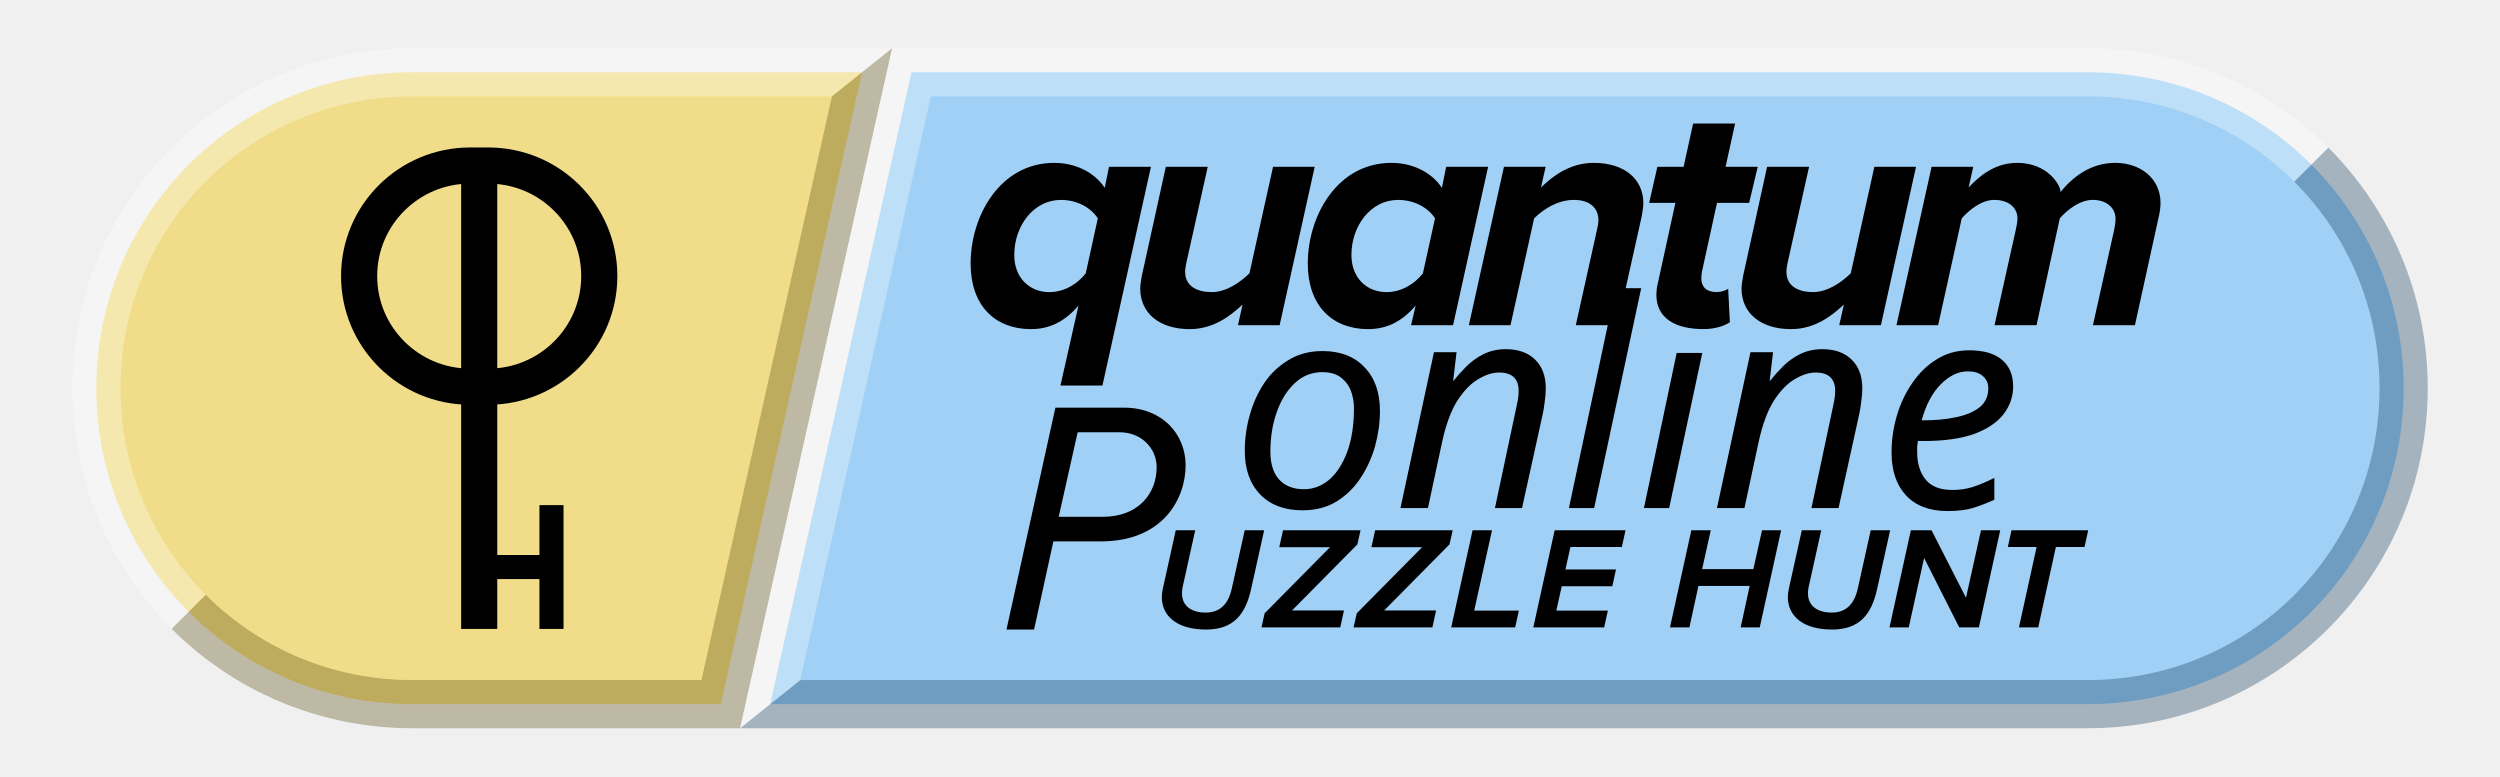
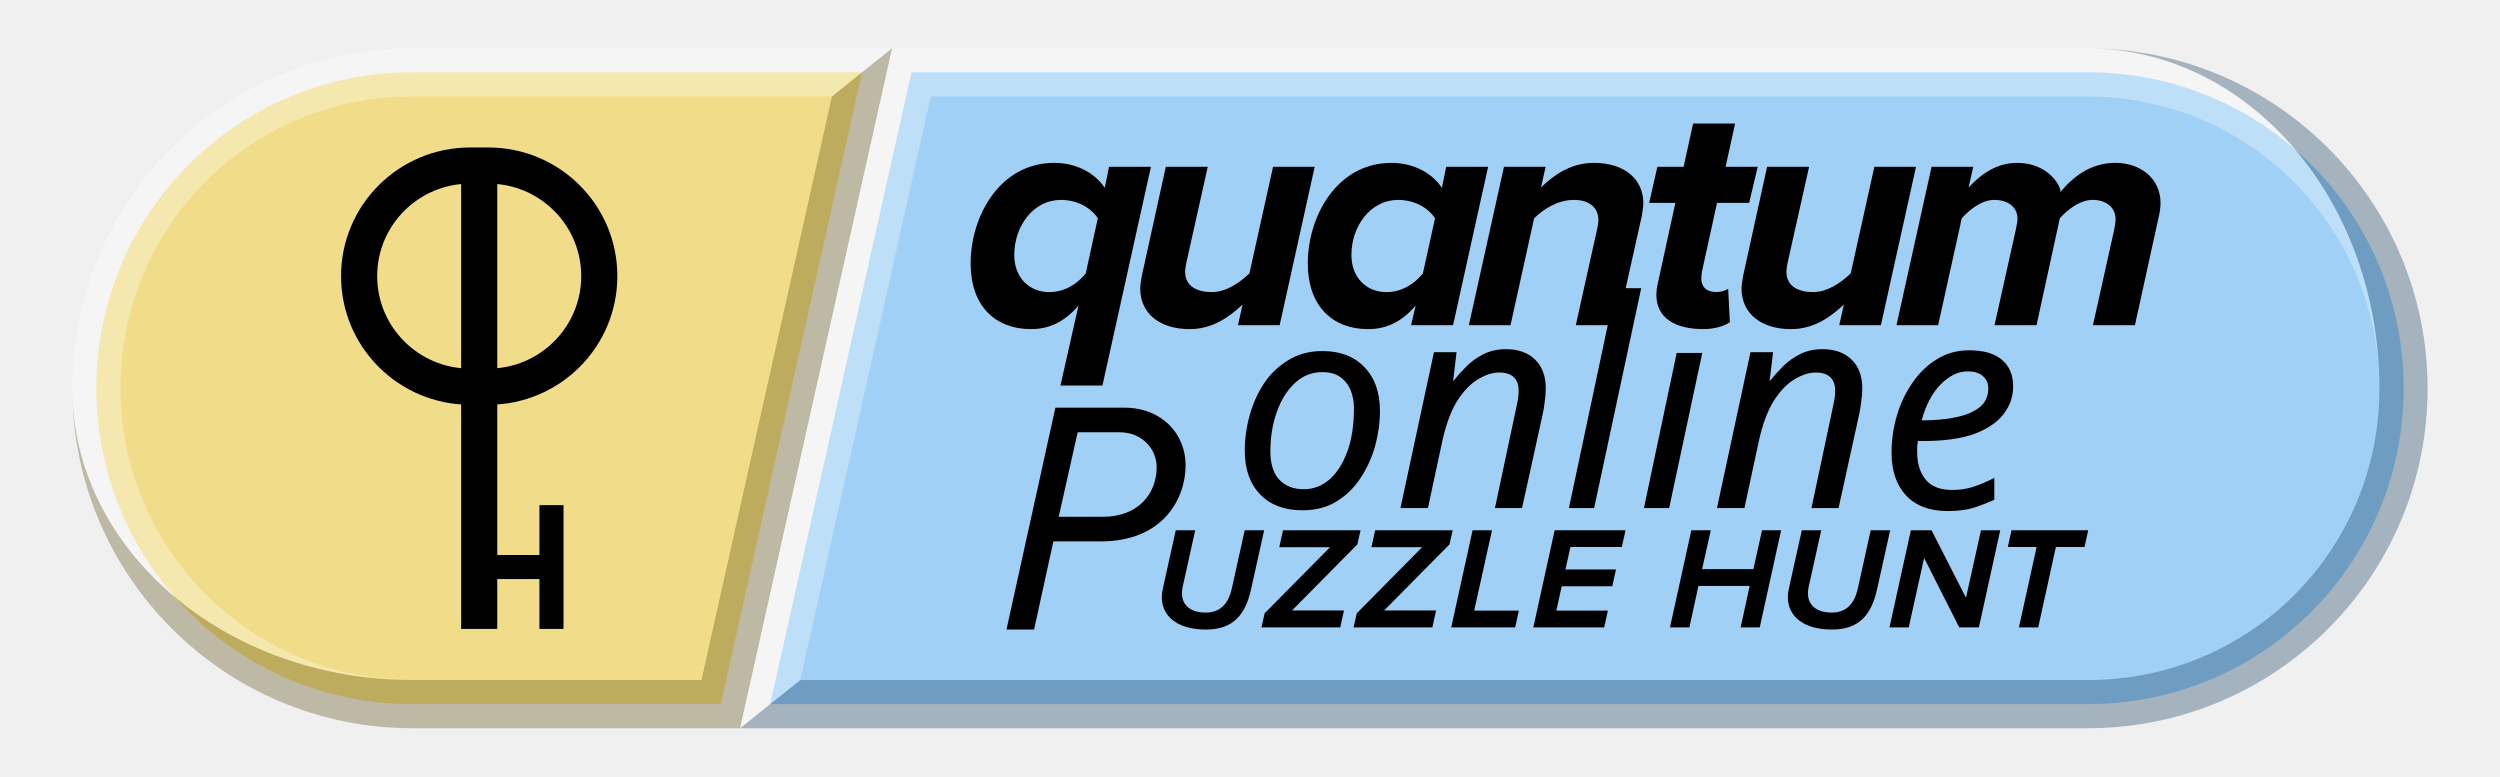
<svg xmlns="http://www.w3.org/2000/svg" width="103.761" height="32.225" viewBox="0 0 103.761 32.225" version="1.1" id="main-svg">
  <defs id="defs5" />
  <path style="opacity:1;vector-effect:none;fill:#f1dd89;fill-opacity:1;stroke:none;stroke-width:2;stroke-linecap:butt;stroke-linejoin:miter;stroke-miterlimit:4;stroke-dasharray:none;stroke-dashoffset:0;stroke-opacity:0.314;marker:none;paint-order:normal" d="M 29.915,29.224 H 17.112 C 9.848,29.224 4,23.376 4,16.112 4,8.848 9.848,3 17.112,3 L 35.778,3 Z" id="path908" />
  <path style="opacity:1;vector-effect:none;fill:#a0d0f5;fill-opacity:1;stroke:none;stroke-width:2;stroke-linecap:butt;stroke-linejoin:miter;stroke-miterlimit:4;stroke-dasharray:none;stroke-dashoffset:0;stroke-opacity:0.314;marker:none;paint-order:normal" d="m 37.831,3 48.819,-10e-8 c 7.264,0 13.112,5.848 13.112,13.112 0,7.264 -5.848,13.112 -13.112,13.112 H 31.967 Z" id="rect906" />
  <path style="font-style:italic;font-variant:normal;font-weight:bold;font-stretch:normal;font-size:medium;line-height:100%;font-family:'Proxima Nova';-inkscape-font-specification:'Proxima Nova Bold Italic';font-variant-ligatures:normal;font-variant-position:normal;font-variant-caps:normal;font-variant-numeric:normal;font-variant-alternates:normal;font-feature-settings:normal;text-indent:0;text-align:start;text-decoration:none;text-decoration-line:none;text-decoration-style:solid;text-decoration-color:#000000;letter-spacing:-0.75px;word-spacing:0.5px;text-transform:none;writing-mode:lr-tb;direction:ltr;text-orientation:mixed;dominant-baseline:auto;baseline-shift:baseline;text-anchor:start;white-space:normal;shape-padding:0;fill:#000000;fill-opacity:1;stroke:none;stroke-width:1px;stroke-linecap:butt;stroke-linejoin:miter;stroke-miterlimit:4;stroke-dasharray:none;stroke-dashoffset:0;stroke-opacity:1" d="m 70.272,5.127 -0.395,1.796 h -1.089 l -0.341,1.497 h 1.089 l -0.734,3.361 c -0.041,0.163 -0.056,0.353 -0.056,0.449 0,0.98 0.789,1.429 1.96,1.429 0.422,0 0.832,-0.108 1.091,-0.285 l -0.07,-1.39 c -0.082,0.068 -0.298,0.138 -0.475,0.138 -0.436,0 -0.64,-0.218 -0.64,-0.572 0,-0.082 0.012,-0.191 0.026,-0.273 l 0.626,-2.857 h 1.334 l 0.355,-1.497 h -1.334 l 0.395,-1.796 z M 43.756,6.76 c -2.246,0 -3.471,2.192 -3.471,4.179 0,1.742 1.007,2.721 2.504,2.721 0.789,0 1.416,-0.326 1.974,-0.979 l -0.75,3.32 h 1.743 L 47.769,6.923 H 46.029 L 45.851,7.795 C 45.416,7.141 44.627,6.76 43.756,6.76 Z m 13.994,0 c -2.246,0 -3.471,2.192 -3.471,4.179 0,1.742 1.007,2.721 2.504,2.721 0.789,0 1.416,-0.326 1.974,-0.979 l -0.191,0.815 h 1.743 L 61.763,6.923 H 60.023 L 59.845,7.795 C 59.41,7.141 58.621,6.76 57.75,6.76 Z m 8.4,0 c -0.966,0 -1.674,0.517 -2.191,1.021 l 0.191,-0.857 h -1.729 l -1.457,6.573 h 1.729 L 63.673,9.061 c 0.381,-0.367 0.953,-0.764 1.661,-0.764 0.517,0 1.007,0.233 1.007,0.845 0,0.136 -0.041,0.312 -0.068,0.435 l -0.871,3.92 h 1.729 l 1.007,-4.518 c 0.027,-0.136 0.068,-0.422 0.068,-0.544 0,-1.007 -0.79,-1.675 -2.056,-1.675 z m 17.559,0 c -0.966,0 -1.634,0.626 -2.002,1.021 l 0.191,-0.857 h -1.729 l -1.457,6.573 h 1.729 l 0.981,-4.436 c 0.327,-0.367 0.829,-0.764 1.346,-0.764 0.612,0 0.953,0.328 0.967,0.75 0,0.177 -0.041,0.34 -0.068,0.476 l -0.885,3.973 h 1.743 l 0.967,-4.436 c 0.34,-0.381 0.843,-0.764 1.374,-0.764 0.504,0 0.939,0.286 0.939,0.79 0,0.163 -0.04,0.355 -0.054,0.437 l -0.885,3.973 h 1.743 l 0.993,-4.518 c 0.027,-0.109 0.07,-0.367 0.07,-0.544 0,-1.075 -0.885,-1.675 -1.878,-1.675 -1.007,0 -1.758,0.572 -2.275,1.212 v -0.028 c 0,-0.245 -0.515,-1.184 -1.808,-1.184 z M 48.387,6.923 47.392,11.441 c -0.027,0.122 -0.068,0.423 -0.068,0.532 0,1.021 0.79,1.687 2.056,1.687 0.966,0 1.674,-0.531 2.191,-1.021 l -0.189,0.857 h 1.729 l 1.455,-6.573 h -1.729 l -0.981,4.424 c -0.381,0.367 -0.953,0.776 -1.565,0.776 -0.612,0 -1.103,-0.246 -1.103,-0.845 0,-0.122 0.029,-0.272 0.056,-0.395 l 0.883,-3.96 z m 24.955,0 -0.993,4.518 c -0.027,0.122 -0.068,0.423 -0.068,0.532 0,1.021 0.79,1.687 2.056,1.687 0.966,0 1.674,-0.531 2.191,-1.021 l -0.191,0.857 h 1.729 l 1.457,-6.573 h -1.729 l -0.981,4.424 c -0.381,0.367 -0.953,0.776 -1.565,0.776 -0.612,0 -1.103,-0.246 -1.103,-0.845 0,-0.122 0.027,-0.272 0.054,-0.395 L 75.085,6.923 Z M 44.027,8.297 c 0.694,0 1.251,0.328 1.537,0.764 l -0.502,2.287 c -0.354,0.449 -0.899,0.776 -1.511,0.776 -0.83,0 -1.455,-0.6 -1.455,-1.539 0,-1.211 0.802,-2.287 1.932,-2.287 z m 13.994,0 c 0.694,0 1.253,0.328 1.539,0.764 l -0.504,2.287 c -0.354,0.449 -0.899,0.776 -1.511,0.776 -0.83,0 -1.455,-0.6 -1.455,-1.539 0,-1.211 0.802,-2.287 1.932,-2.287 z" id="path818" />
  <text xml:space="preserve" style="font-style:italic;font-variant:normal;font-weight:300;font-stretch:normal;font-size:12px;line-height:100%;font-family:'Proxima Nova ScOsf';-inkscape-font-specification:'Proxima Nova ScOsf Light Italic';font-variant-ligatures:normal;font-variant-position:normal;font-variant-caps:normal;font-variant-numeric:normal;font-variant-alternates:normal;font-feature-settings:normal;text-indent:0;text-align:start;text-decoration:none;text-decoration-line:none;text-decoration-style:solid;text-decoration-color:#000000;letter-spacing:0px;word-spacing:0px;text-transform:none;writing-mode:lr-tb;direction:ltr;text-orientation:mixed;dominant-baseline:auto;baseline-shift:baseline;text-anchor:start;white-space:normal;shape-padding:0;opacity:1;vector-effect:none;fill:#000000;fill-opacity:1;stroke:none;stroke-width:1px;stroke-linecap:butt;stroke-linejoin:miter;stroke-miterlimit:4;stroke-dasharray:none;stroke-dashoffset:0;stroke-opacity:1" x="51.086" y="21.084" id="text842">
    <tspan id="tspan840" x="51.086" y="21.084">online</tspan>
  </text>
  <path id="path850" style="font-style:italic;font-variant:normal;font-weight:600;font-stretch:normal;font-size:medium;line-height:100%;font-family:'Proxima Nova ScOsf';-inkscape-font-specification:'Proxima Nova ScOsf Semi-Bold Italic';font-variant-ligatures:normal;font-variant-position:normal;font-variant-caps:normal;font-variant-numeric:normal;font-variant-alternates:normal;font-feature-settings:normal;text-indent:0;text-align:end;text-decoration:none;text-decoration-line:none;text-decoration-style:solid;text-decoration-color:#000000;letter-spacing:0px;word-spacing:0px;text-transform:none;writing-mode:lr-tb;direction:ltr;text-orientation:mixed;dominant-baseline:auto;baseline-shift:baseline;text-anchor:end;white-space:normal;shape-padding:0;fill:#000000;fill-opacity:1;stroke:none;stroke-width:1px;stroke-linecap:butt;stroke-linejoin:miter;stroke-miterlimit:4;stroke-dasharray:none;stroke-dashoffset:0;stroke-opacity:1" d="m 50.055,26.129 c 1.129,0 1.635,-0.616 1.87,-1.672 l 0.543,-2.449 h -0.807 l -0.528,2.383 c -0.139,0.66 -0.477,1.034 -1.093,1.034 -0.594,0 -0.983,-0.279 -0.983,-0.799 0,-0.073 0.007,-0.154 0.022,-0.235 l 0.528,-2.383 h -0.807 l -0.543,2.449 c -0.022,0.11 -0.037,0.227 -0.037,0.323 0,0.792 0.638,1.349 1.833,1.349 z" />
  <path id="path852" style="font-style:italic;font-variant:normal;font-weight:600;font-stretch:normal;font-size:medium;line-height:100%;font-family:'Proxima Nova ScOsf';-inkscape-font-specification:'Proxima Nova ScOsf Semi-Bold Italic';font-variant-ligatures:normal;font-variant-position:normal;font-variant-caps:normal;font-variant-numeric:normal;font-variant-alternates:normal;font-feature-settings:normal;text-indent:0;text-align:end;text-decoration:none;text-decoration-line:none;text-decoration-style:solid;text-decoration-color:#000000;letter-spacing:0px;word-spacing:0px;text-transform:none;writing-mode:lr-tb;direction:ltr;text-orientation:mixed;dominant-baseline:auto;baseline-shift:baseline;text-anchor:end;white-space:normal;shape-padding:0;fill:#000000;fill-opacity:1;stroke:none;stroke-width:1px;stroke-linecap:butt;stroke-linejoin:miter;stroke-miterlimit:4;stroke-dasharray:none;stroke-dashoffset:0;stroke-opacity:1" d="m 55.626,26.041 0.154,-0.704 h -2.156 l 2.713,-2.743 0.132,-0.587 h -3.219 l -0.154,0.704 h 2.105 l -2.713,2.743 -0.132,0.587 z" />
  <path id="path854" style="font-style:italic;font-variant:normal;font-weight:600;font-stretch:normal;font-size:medium;line-height:100%;font-family:'Proxima Nova ScOsf';-inkscape-font-specification:'Proxima Nova ScOsf Semi-Bold Italic';font-variant-ligatures:normal;font-variant-position:normal;font-variant-caps:normal;font-variant-numeric:normal;font-variant-alternates:normal;font-feature-settings:normal;text-indent:0;text-align:end;text-decoration:none;text-decoration-line:none;text-decoration-style:solid;text-decoration-color:#000000;letter-spacing:0px;word-spacing:0px;text-transform:none;writing-mode:lr-tb;direction:ltr;text-orientation:mixed;dominant-baseline:auto;baseline-shift:baseline;text-anchor:end;white-space:normal;shape-padding:0;fill:#000000;fill-opacity:1;stroke:none;stroke-width:1px;stroke-linecap:butt;stroke-linejoin:miter;stroke-miterlimit:4;stroke-dasharray:none;stroke-dashoffset:0;stroke-opacity:1" d="m 59.45,26.041 0.154,-0.704 h -2.156 l 2.713,-2.743 0.132,-0.587 h -3.219 l -0.154,0.704 h 2.105 l -2.713,2.743 -0.132,0.587 z" />
  <path id="path856" style="font-style:italic;font-variant:normal;font-weight:600;font-stretch:normal;font-size:medium;line-height:100%;font-family:'Proxima Nova ScOsf';-inkscape-font-specification:'Proxima Nova ScOsf Semi-Bold Italic';font-variant-ligatures:normal;font-variant-position:normal;font-variant-caps:normal;font-variant-numeric:normal;font-variant-alternates:normal;font-feature-settings:normal;text-indent:0;text-align:end;text-decoration:none;text-decoration-line:none;text-decoration-style:solid;text-decoration-color:#000000;letter-spacing:0px;word-spacing:0px;text-transform:none;writing-mode:lr-tb;direction:ltr;text-orientation:mixed;dominant-baseline:auto;baseline-shift:baseline;text-anchor:end;white-space:normal;shape-padding:0;fill:#000000;fill-opacity:1;stroke:none;stroke-width:1px;stroke-linecap:butt;stroke-linejoin:miter;stroke-miterlimit:4;stroke-dasharray:none;stroke-dashoffset:0;stroke-opacity:1" d="m 62.886,26.041 0.154,-0.697 h -1.855 l 0.741,-3.337 h -0.807 l -0.887,4.033 z" />
  <path id="path858" style="font-style:italic;font-variant:normal;font-weight:600;font-stretch:normal;font-size:medium;line-height:100%;font-family:'Proxima Nova ScOsf';-inkscape-font-specification:'Proxima Nova ScOsf Semi-Bold Italic';font-variant-ligatures:normal;font-variant-position:normal;font-variant-caps:normal;font-variant-numeric:normal;font-variant-alternates:normal;font-feature-settings:normal;text-indent:0;text-align:end;text-decoration:none;text-decoration-line:none;text-decoration-style:solid;text-decoration-color:#000000;letter-spacing:0px;word-spacing:0px;text-transform:none;writing-mode:lr-tb;direction:ltr;text-orientation:mixed;dominant-baseline:auto;baseline-shift:baseline;text-anchor:end;white-space:normal;shape-padding:0;fill:#000000;fill-opacity:1;stroke:none;stroke-width:1px;stroke-linecap:butt;stroke-linejoin:miter;stroke-miterlimit:4;stroke-dasharray:none;stroke-dashoffset:0;stroke-opacity:1" d="m 66.58,26.041 0.154,-0.697 h -2.141 l 0.227,-1.012 h 2.097 l 0.154,-0.697 h -2.097 l 0.205,-0.931 h 2.134 l 0.154,-0.697 h -2.941 l -0.887,4.033 z" />
  <path id="path860" style="font-style:italic;font-variant:normal;font-weight:600;font-stretch:normal;font-size:medium;line-height:100%;font-family:'Proxima Nova ScOsf';-inkscape-font-specification:'Proxima Nova ScOsf Semi-Bold Italic';font-variant-ligatures:normal;font-variant-position:normal;font-variant-caps:normal;font-variant-numeric:normal;font-variant-alternates:normal;font-feature-settings:normal;text-indent:0;text-align:end;text-decoration:none;text-decoration-line:none;text-decoration-style:solid;text-decoration-color:#000000;letter-spacing:0px;word-spacing:0px;text-transform:none;writing-mode:lr-tb;direction:ltr;text-orientation:mixed;dominant-baseline:auto;baseline-shift:baseline;text-anchor:end;white-space:normal;shape-padding:0;fill:#000000;fill-opacity:1;stroke:none;stroke-width:1px;stroke-linecap:butt;stroke-linejoin:miter;stroke-miterlimit:4;stroke-dasharray:none;stroke-dashoffset:0;stroke-opacity:1" d="m 73.037,26.041 0.887,-4.033 h -0.792 l -0.359,1.613 h -2.127 l 0.359,-1.613 h -0.807 l -0.887,4.033 h 0.807 l 0.374,-1.723 h 2.127 l -0.374,1.723 z" />
  <path id="path862" style="font-style:italic;font-variant:normal;font-weight:600;font-stretch:normal;font-size:medium;line-height:100%;font-family:'Proxima Nova ScOsf';-inkscape-font-specification:'Proxima Nova ScOsf Semi-Bold Italic';font-variant-ligatures:normal;font-variant-position:normal;font-variant-caps:normal;font-variant-numeric:normal;font-variant-alternates:normal;font-feature-settings:normal;text-indent:0;text-align:end;text-decoration:none;text-decoration-line:none;text-decoration-style:solid;text-decoration-color:#000000;letter-spacing:0px;word-spacing:0px;text-transform:none;writing-mode:lr-tb;direction:ltr;text-orientation:mixed;dominant-baseline:auto;baseline-shift:baseline;text-anchor:end;white-space:normal;shape-padding:0;fill:#000000;fill-opacity:1;stroke:none;stroke-width:1px;stroke-linecap:butt;stroke-linejoin:miter;stroke-miterlimit:4;stroke-dasharray:none;stroke-dashoffset:0;stroke-opacity:1" d="m 76.037,26.129 c 1.129,0 1.635,-0.616 1.87,-1.672 l 0.543,-2.449 H 77.643 l -0.528,2.383 c -0.139,0.66 -0.477,1.034 -1.093,1.034 -0.594,0 -0.983,-0.279 -0.983,-0.799 0,-0.073 0.007,-0.154 0.022,-0.235 l 0.528,-2.383 H 74.783 l -0.543,2.449 c -0.022,0.11 -0.037,0.227 -0.037,0.323 0,0.792 0.638,1.349 1.833,1.349 z" />
  <path id="path864" style="font-style:italic;font-variant:normal;font-weight:600;font-stretch:normal;font-size:medium;line-height:100%;font-family:'Proxima Nova ScOsf';-inkscape-font-specification:'Proxima Nova ScOsf Semi-Bold Italic';font-variant-ligatures:normal;font-variant-position:normal;font-variant-caps:normal;font-variant-numeric:normal;font-variant-alternates:normal;font-feature-settings:normal;text-indent:0;text-align:end;text-decoration:none;text-decoration-line:none;text-decoration-style:solid;text-decoration-color:#000000;letter-spacing:0px;word-spacing:0px;text-transform:none;writing-mode:lr-tb;direction:ltr;text-orientation:mixed;dominant-baseline:auto;baseline-shift:baseline;text-anchor:end;white-space:normal;shape-padding:0;fill:#000000;fill-opacity:1;stroke:none;stroke-width:1px;stroke-linecap:butt;stroke-linejoin:miter;stroke-miterlimit:4;stroke-dasharray:none;stroke-dashoffset:0;stroke-opacity:1" d="m 82.132,26.041 0.887,-4.033 h -0.799 l -0.623,2.801 -1.43,-2.801 h -0.858 l -0.887,4.033 h 0.799 l 0.638,-2.882 1.459,2.882 z" />
  <path id="path866" style="font-style:italic;font-variant:normal;font-weight:600;font-stretch:normal;font-size:medium;line-height:100%;font-family:'Proxima Nova ScOsf';-inkscape-font-specification:'Proxima Nova ScOsf Semi-Bold Italic';font-variant-ligatures:normal;font-variant-position:normal;font-variant-caps:normal;font-variant-numeric:normal;font-variant-alternates:normal;font-feature-settings:normal;text-indent:0;text-align:end;text-decoration:none;text-decoration-line:none;text-decoration-style:solid;text-decoration-color:#000000;letter-spacing:0px;word-spacing:0px;text-transform:none;writing-mode:lr-tb;direction:ltr;text-orientation:mixed;dominant-baseline:auto;baseline-shift:baseline;text-anchor:end;white-space:normal;shape-padding:0;fill:#000000;fill-opacity:1;stroke:none;stroke-width:1px;stroke-linecap:butt;stroke-linejoin:miter;stroke-miterlimit:4;stroke-dasharray:none;stroke-dashoffset:0;stroke-opacity:1" d="m 84.595,26.041 0.733,-3.337 h 1.188 l 0.154,-0.697 h -3.183 l -0.154,0.697 h 1.195 l -0.733,3.337 z" />
  <g aria-label="P" style="font-style:italic;font-variant:normal;font-weight:normal;font-stretch:normal;font-size:14.741px;line-height:100%;font-family:'Proxima Nova';-inkscape-font-specification:'Proxima Nova Italic';font-variant-ligatures:normal;font-variant-position:normal;font-variant-caps:normal;font-variant-numeric:normal;font-variant-alternates:normal;font-feature-settings:normal;text-indent:0;text-align:start;text-decoration:none;text-decoration-line:none;text-decoration-style:solid;text-decoration-color:#000000;letter-spacing:0px;word-spacing:0px;text-transform:none;writing-mode:lr-tb;direction:ltr;text-orientation:mixed;dominant-baseline:auto;baseline-shift:baseline;text-anchor:start;white-space:normal;shape-padding:0;opacity:1;vector-effect:none;fill:#000000;fill-opacity:1;stroke:none;stroke-width:1.068px;stroke-linecap:butt;stroke-linejoin:miter;stroke-miterlimit:4;stroke-dasharray:none;stroke-dashoffset:0;stroke-opacity:1" id="text899" transform="matrix(0.9366617,0,0,0.9366617,17.17775,1.775686)">
    <path d="m 27.482,26 0.855,-3.906 h 2.1 c 2.757,0 3.759,-1.887 3.759,-3.376 0,-1.371 -1.032,-2.55 -2.727,-2.55 H 28.426 L 26.259,26 Z m 1.091,-4.997 0.84,-3.744 h 1.864 c 0.958,0 1.636,0.708 1.636,1.548 0,1.179 -0.825,2.196 -2.373,2.196 z" style="stroke-width:1.068px" id="path901" />
  </g>
  <g id="g943" transform="translate(0,-0.3662779)">
    <path id="path849" d="m 19.51,16.415 c -2.543,0 -4.605,-2.055 -4.605,-4.589 0,-2.534 2.062,-4.589 4.605,-4.589 h 0.758 c 2.543,-1e-7 4.605,2.055 4.605,4.589 0,2.534 -2.062,4.589 -4.605,4.589 z" style="opacity:1;vector-effect:none;fill:none;fill-opacity:1;stroke:#000000;stroke-width:1.5;stroke-linecap:butt;stroke-linejoin:round;stroke-miterlimit:4;stroke-dasharray:none;stroke-dashoffset:0;stroke-opacity:1;marker:none;paint-order:normal" />
    <path id="path890" d="M 19.889,6.612 V 26.469" style="opacity:1;vector-effect:none;fill:none;fill-opacity:1;fill-rule:evenodd;stroke:#000000;stroke-width:1.5;stroke-linecap:butt;stroke-linejoin:round;stroke-miterlimit:4;stroke-dasharray:none;stroke-dashoffset:0;stroke-opacity:1;marker:none;paint-order:normal" />
    <path style="opacity:1;vector-effect:none;fill:none;fill-opacity:1;fill-rule:evenodd;stroke:#000000;stroke-width:1;stroke-linecap:butt;stroke-linejoin:round;stroke-miterlimit:4;stroke-dasharray:none;stroke-dashoffset:0;stroke-opacity:1;marker:none;paint-order:normal" d="m 22.889,21.332 v 5.138" id="path921" />
    <path id="path923" d="M 22.836,23.901 H 19.898" style="opacity:1;vector-effect:none;fill:none;fill-opacity:1;fill-rule:evenodd;stroke:#000000;stroke-width:1;stroke-linecap:butt;stroke-linejoin:round;stroke-miterlimit:4;stroke-dasharray:none;stroke-dashoffset:0;stroke-opacity:1;marker:none;paint-order:normal" />
  </g>
-   <path style="color:#000000;font-style:normal;font-variant:normal;font-weight:normal;font-stretch:normal;font-size:medium;line-height:normal;font-family:sans-serif;font-variant-ligatures:normal;font-variant-position:normal;font-variant-caps:normal;font-variant-numeric:normal;font-variant-alternates:normal;font-feature-settings:normal;text-indent:0;text-align:start;text-decoration:none;text-decoration-line:none;text-decoration-style:solid;text-decoration-color:#000000;letter-spacing:normal;word-spacing:normal;text-transform:none;writing-mode:lr-tb;direction:ltr;text-orientation:mixed;dominant-baseline:auto;baseline-shift:baseline;text-anchor:start;white-space:normal;shape-padding:0;clip-rule:nonzero;display:inline;overflow:visible;visibility:visible;opacity:1;isolation:auto;mix-blend-mode:normal;color-interpolation:sRGB;color-interpolation-filters:linearRGB;solid-color:#000000;solid-opacity:1;vector-effect:none;fill:#ffffff;fill-opacity:0.314;fill-rule:nonzero;stroke:none;stroke-width:2;stroke-linecap:butt;stroke-linejoin:miter;stroke-miterlimit:4;stroke-dasharray:none;stroke-dashoffset:0;stroke-opacity:1;marker:none;paint-order:normal;color-rendering:auto;image-rendering:auto;shape-rendering:auto;text-rendering:auto;enable-background:accumulate" d="M 17.111,2 C 9.31,2 3,8.31 3,16.111 c 0,3.9 1.574,7.438 4.125,9.988 L 8.539,24.686 C 6.35,22.496 5,19.475 5,16.111 5,9.384 10.384,4 17.111,4 h 17.418 l 2.498,-2 z" id="path912" />
-   <path style="color:#000000;font-style:normal;font-variant:normal;font-weight:normal;font-stretch:normal;font-size:medium;line-height:normal;font-family:sans-serif;font-variant-ligatures:normal;font-variant-position:normal;font-variant-caps:normal;font-variant-numeric:normal;font-variant-alternates:normal;font-feature-settings:normal;text-indent:0;text-align:start;text-decoration:none;text-decoration-line:none;text-decoration-style:solid;text-decoration-color:#000000;letter-spacing:normal;word-spacing:normal;text-transform:none;writing-mode:lr-tb;direction:ltr;text-orientation:mixed;dominant-baseline:auto;baseline-shift:baseline;text-anchor:start;white-space:normal;shape-padding:0;clip-rule:nonzero;display:inline;overflow:visible;visibility:visible;opacity:1;isolation:auto;mix-blend-mode:normal;color-interpolation:sRGB;color-interpolation-filters:linearRGB;solid-color:#000000;solid-opacity:1;vector-effect:none;fill:#504000;fill-opacity:0.314;fill-rule:nonzero;stroke:none;stroke-width:2;stroke-linecap:butt;stroke-linejoin:miter;stroke-miterlimit:4;stroke-dasharray:none;stroke-dashoffset:0;stroke-opacity:1;marker:none;paint-order:normal;color-rendering:auto;image-rendering:auto;shape-rendering:auto;text-rendering:auto;enable-background:accumulate" d="M 34.529,4 29.113,28.225 H 17.111 c -3.364,0 -6.383,-1.35 -8.572,-3.539 L 7.125,26.1 c 2.551,2.551 6.086,4.125 9.986,4.125 H 30.717 L 37.027,2 Z" id="path927" />
-   <path style="color:#000000;font-style:normal;font-variant:normal;font-weight:normal;font-stretch:normal;font-size:medium;line-height:normal;font-family:sans-serif;font-variant-ligatures:normal;font-variant-position:normal;font-variant-caps:normal;font-variant-numeric:normal;font-variant-alternates:normal;font-feature-settings:normal;text-indent:0;text-align:start;text-decoration:none;text-decoration-line:none;text-decoration-style:solid;text-decoration-color:#000000;letter-spacing:normal;word-spacing:normal;text-transform:none;writing-mode:lr-tb;direction:ltr;text-orientation:mixed;dominant-baseline:auto;baseline-shift:baseline;text-anchor:start;white-space:normal;shape-padding:0;clip-rule:nonzero;display:inline;overflow:visible;visibility:visible;opacity:1;isolation:auto;mix-blend-mode:normal;color-interpolation:sRGB;color-interpolation-filters:linearRGB;solid-color:#000000;solid-opacity:1;vector-effect:none;fill:#002d50;fill-opacity:0.314;fill-rule:nonzero;stroke:none;stroke-width:2;stroke-linecap:butt;stroke-linejoin:miter;stroke-miterlimit:4;stroke-dasharray:none;stroke-dashoffset:0;stroke-opacity:1;marker:none;paint-order:normal;color-rendering:auto;image-rendering:auto;shape-rendering:auto;text-rendering:auto;enable-background:accumulate" d="m 30.718,30.225 h 55.932 c 7.801,0 14.111,-6.312 14.111,-14.113 0,-3.9 -1.574,-7.436 -4.125,-9.986 l -1.414,1.414 c 2.189,2.189 3.539,5.209 3.539,8.572 0,6.727 -5.384,12.113 -12.111,12.113 H 33.216 Z" id="path951" />
-   <path style="color:#000000;font-style:normal;font-variant:normal;font-weight:normal;font-stretch:normal;font-size:medium;line-height:normal;font-family:sans-serif;font-variant-ligatures:normal;font-variant-position:normal;font-variant-caps:normal;font-variant-numeric:normal;font-variant-alternates:normal;font-feature-settings:normal;text-indent:0;text-align:start;text-decoration:none;text-decoration-line:none;text-decoration-style:solid;text-decoration-color:#000000;letter-spacing:normal;word-spacing:normal;text-transform:none;writing-mode:lr-tb;direction:ltr;text-orientation:mixed;dominant-baseline:auto;baseline-shift:baseline;text-anchor:start;white-space:normal;shape-padding:0;clip-rule:nonzero;display:inline;overflow:visible;visibility:visible;opacity:1;isolation:auto;mix-blend-mode:normal;color-interpolation:sRGB;color-interpolation-filters:linearRGB;solid-color:#000000;solid-opacity:1;vector-effect:none;fill:#ffffff;fill-opacity:0.314;fill-rule:nonzero;stroke:none;stroke-width:2;stroke-linecap:butt;stroke-linejoin:miter;stroke-miterlimit:4;stroke-dasharray:none;stroke-dashoffset:0;stroke-opacity:1;marker:none;paint-order:normal;color-rendering:auto;image-rendering:auto;shape-rendering:auto;text-rendering:auto;enable-background:accumulate" d="m 37.029,2 -6.311,28.225 2.498,-2 L 38.632,4 h 48.018 c 3.364,0 6.383,1.35 8.572,3.539 L 96.636,6.125 C 94.086,3.574 90.55,2 86.65,2 Z" id="path953" />
+   <path style="color:#000000;font-style:normal;font-variant:normal;font-weight:normal;font-stretch:normal;font-size:medium;line-height:normal;font-family:sans-serif;font-variant-ligatures:normal;font-variant-position:normal;font-variant-caps:normal;font-variant-numeric:normal;font-variant-alternates:normal;font-feature-settings:normal;text-indent:0;text-align:start;text-decoration:none;text-decoration-line:none;text-decoration-style:solid;text-decoration-color:#000000;letter-spacing:normal;word-spacing:normal;text-transform:none;writing-mode:lr-tb;direction:ltr;text-orientation:mixed;dominant-baseline:auto;baseline-shift:baseline;text-anchor:start;white-space:normal;shape-padding:0;clip-rule:nonzero;display:inline;overflow:visible;visibility:visible;opacity:1;isolation:auto;mix-blend-mode:normal;color-interpolation:sRGB;color-interpolation-filters:linearRGB;solid-color:#000000;solid-opacity:1;vector-effect:none;fill:#504000;fill-opacity:0.314;fill-rule:nonzero;stroke:none;stroke-width:2;stroke-linecap:butt;stroke-linejoin:miter;stroke-miterlimit:4;stroke-dasharray:none;stroke-dashoffset:0;stroke-opacity:1;marker:none;paint-order:normal;color-rendering:auto;image-rendering:auto;shape-rendering:auto;text-rendering:auto;enable-background:accumulate" d="M 30.717,30.225 37.027,2 34.529,4 29.113,28.225 17.112,28.223 C 9.32,28.222 3.003,22.801 3.001,16.112 3,23.906 9.318,30.225 17.112,30.225 Z" id="path927" />
+   <path style="opacity:1;vector-effect:none;fill:#ffffff;fill-opacity:0.314;stroke:none;stroke-width:0.02;stroke-linecap:butt;stroke-linejoin:miter;stroke-miterlimit:4;stroke-dasharray:none;stroke-dashoffset:0;stroke-opacity:1;marker:none;paint-order:normal" d="M 17.112,28.222 C 10.424,28.222 5.002,22.801 5.001,16.112 5,9.384 10.384,4 17.111,4 H 34.529 L 37.027,2 H 17.111 C 9.31,2 3,8.31 3.001,16.112 3.003,22.801 9.32,28.222 17.113,28.222" id="ellipse4551" />
+   <path style="opacity:1;vector-effect:none;fill:#ffffff;fill-opacity:0.314;stroke:none;stroke-width:2;stroke-linecap:butt;stroke-linejoin:miter;stroke-miterlimit:4;stroke-dasharray:none;stroke-dashoffset:0;stroke-opacity:1;marker:none;paint-order:normal;font-variant-east_asian:normal" d="m 98.751,16.112 c 0,-7.789 -5.418,-14.102 -12.102,-14.107 L 37.029,2 l -6.311,28.225 2.498,-2 L 38.632,4 l 48.017,0.005 c 6.683,0.005 12.102,5.423 12.102,12.107 z" id="circle4598" />
+   <path style="opacity:1;vector-effect:none;fill:#002d50;fill-opacity:0.314;stroke:none;stroke-width:2;stroke-linecap:butt;stroke-linejoin:miter;stroke-miterlimit:4;stroke-dasharray:none;stroke-dashoffset:0;stroke-opacity:1;marker:none;paint-order:normal;font-variant-east_asian:normal" d="m 86.649,2.01 c 6.684,6e-7 12.102,6.314 12.108,14.102 0.005,6.727 -5.379,12.113 -12.106,12.113 H 33.216 l -2.498,2 h 55.932 c 7.801,0 14.111,-6.312 14.106,-14.113 C 100.751,8.324 94.437,2.01 86.649,2.01 Z" id="ellipse4617" />
</svg>
